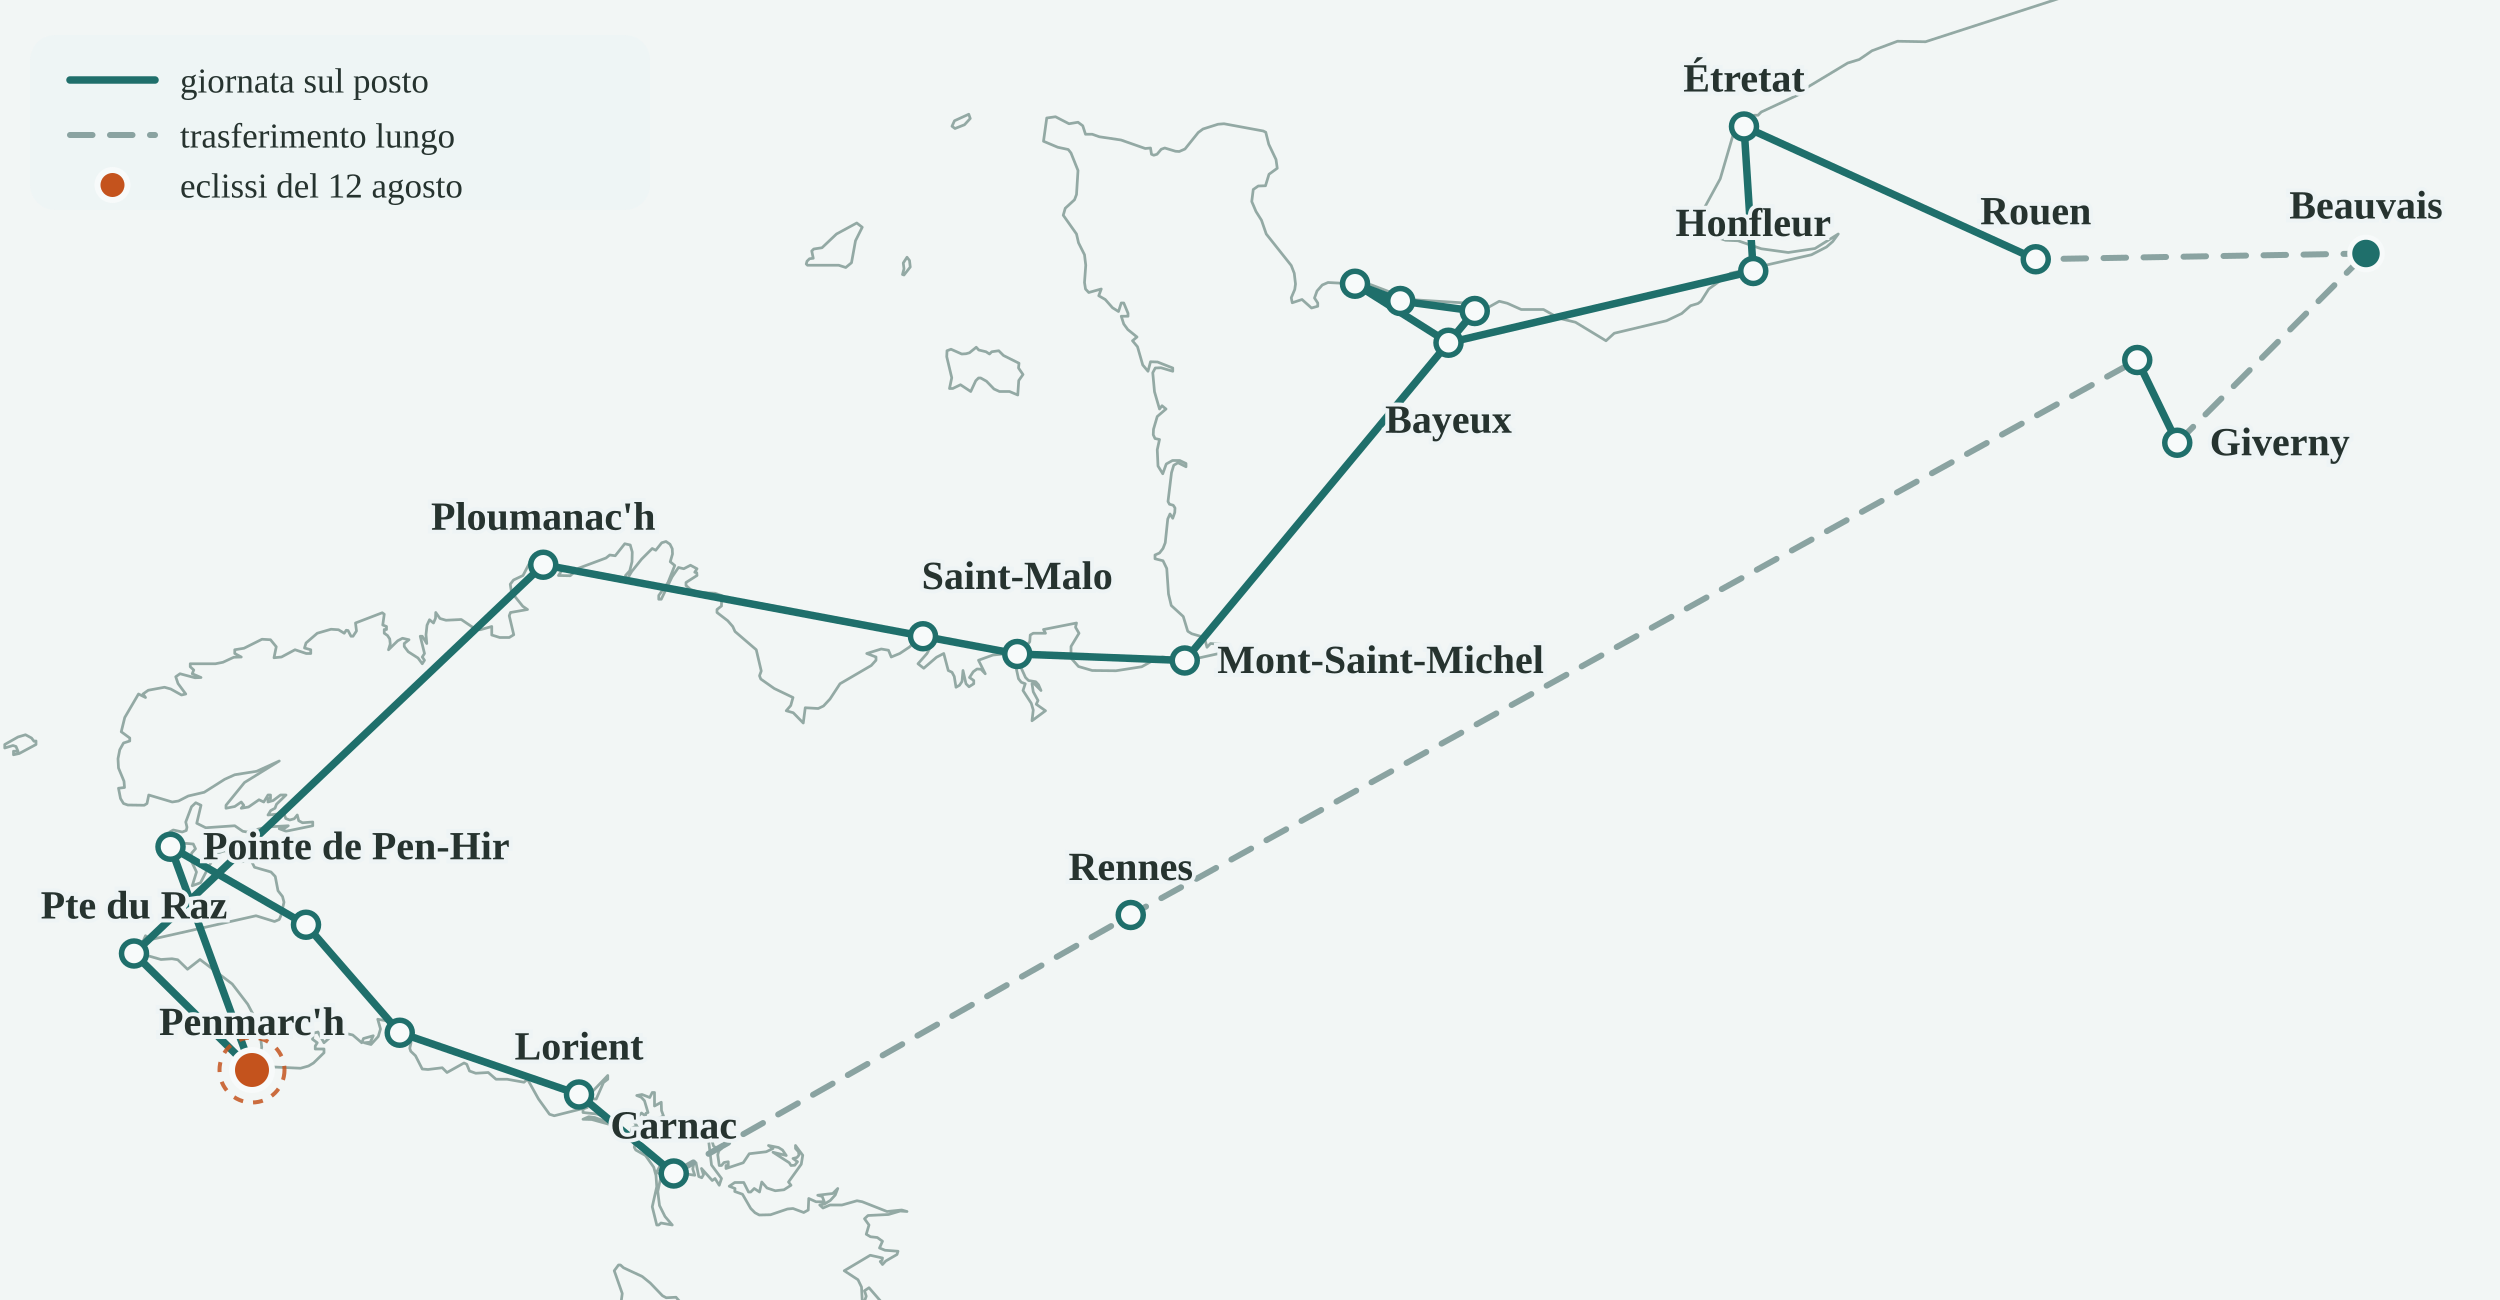
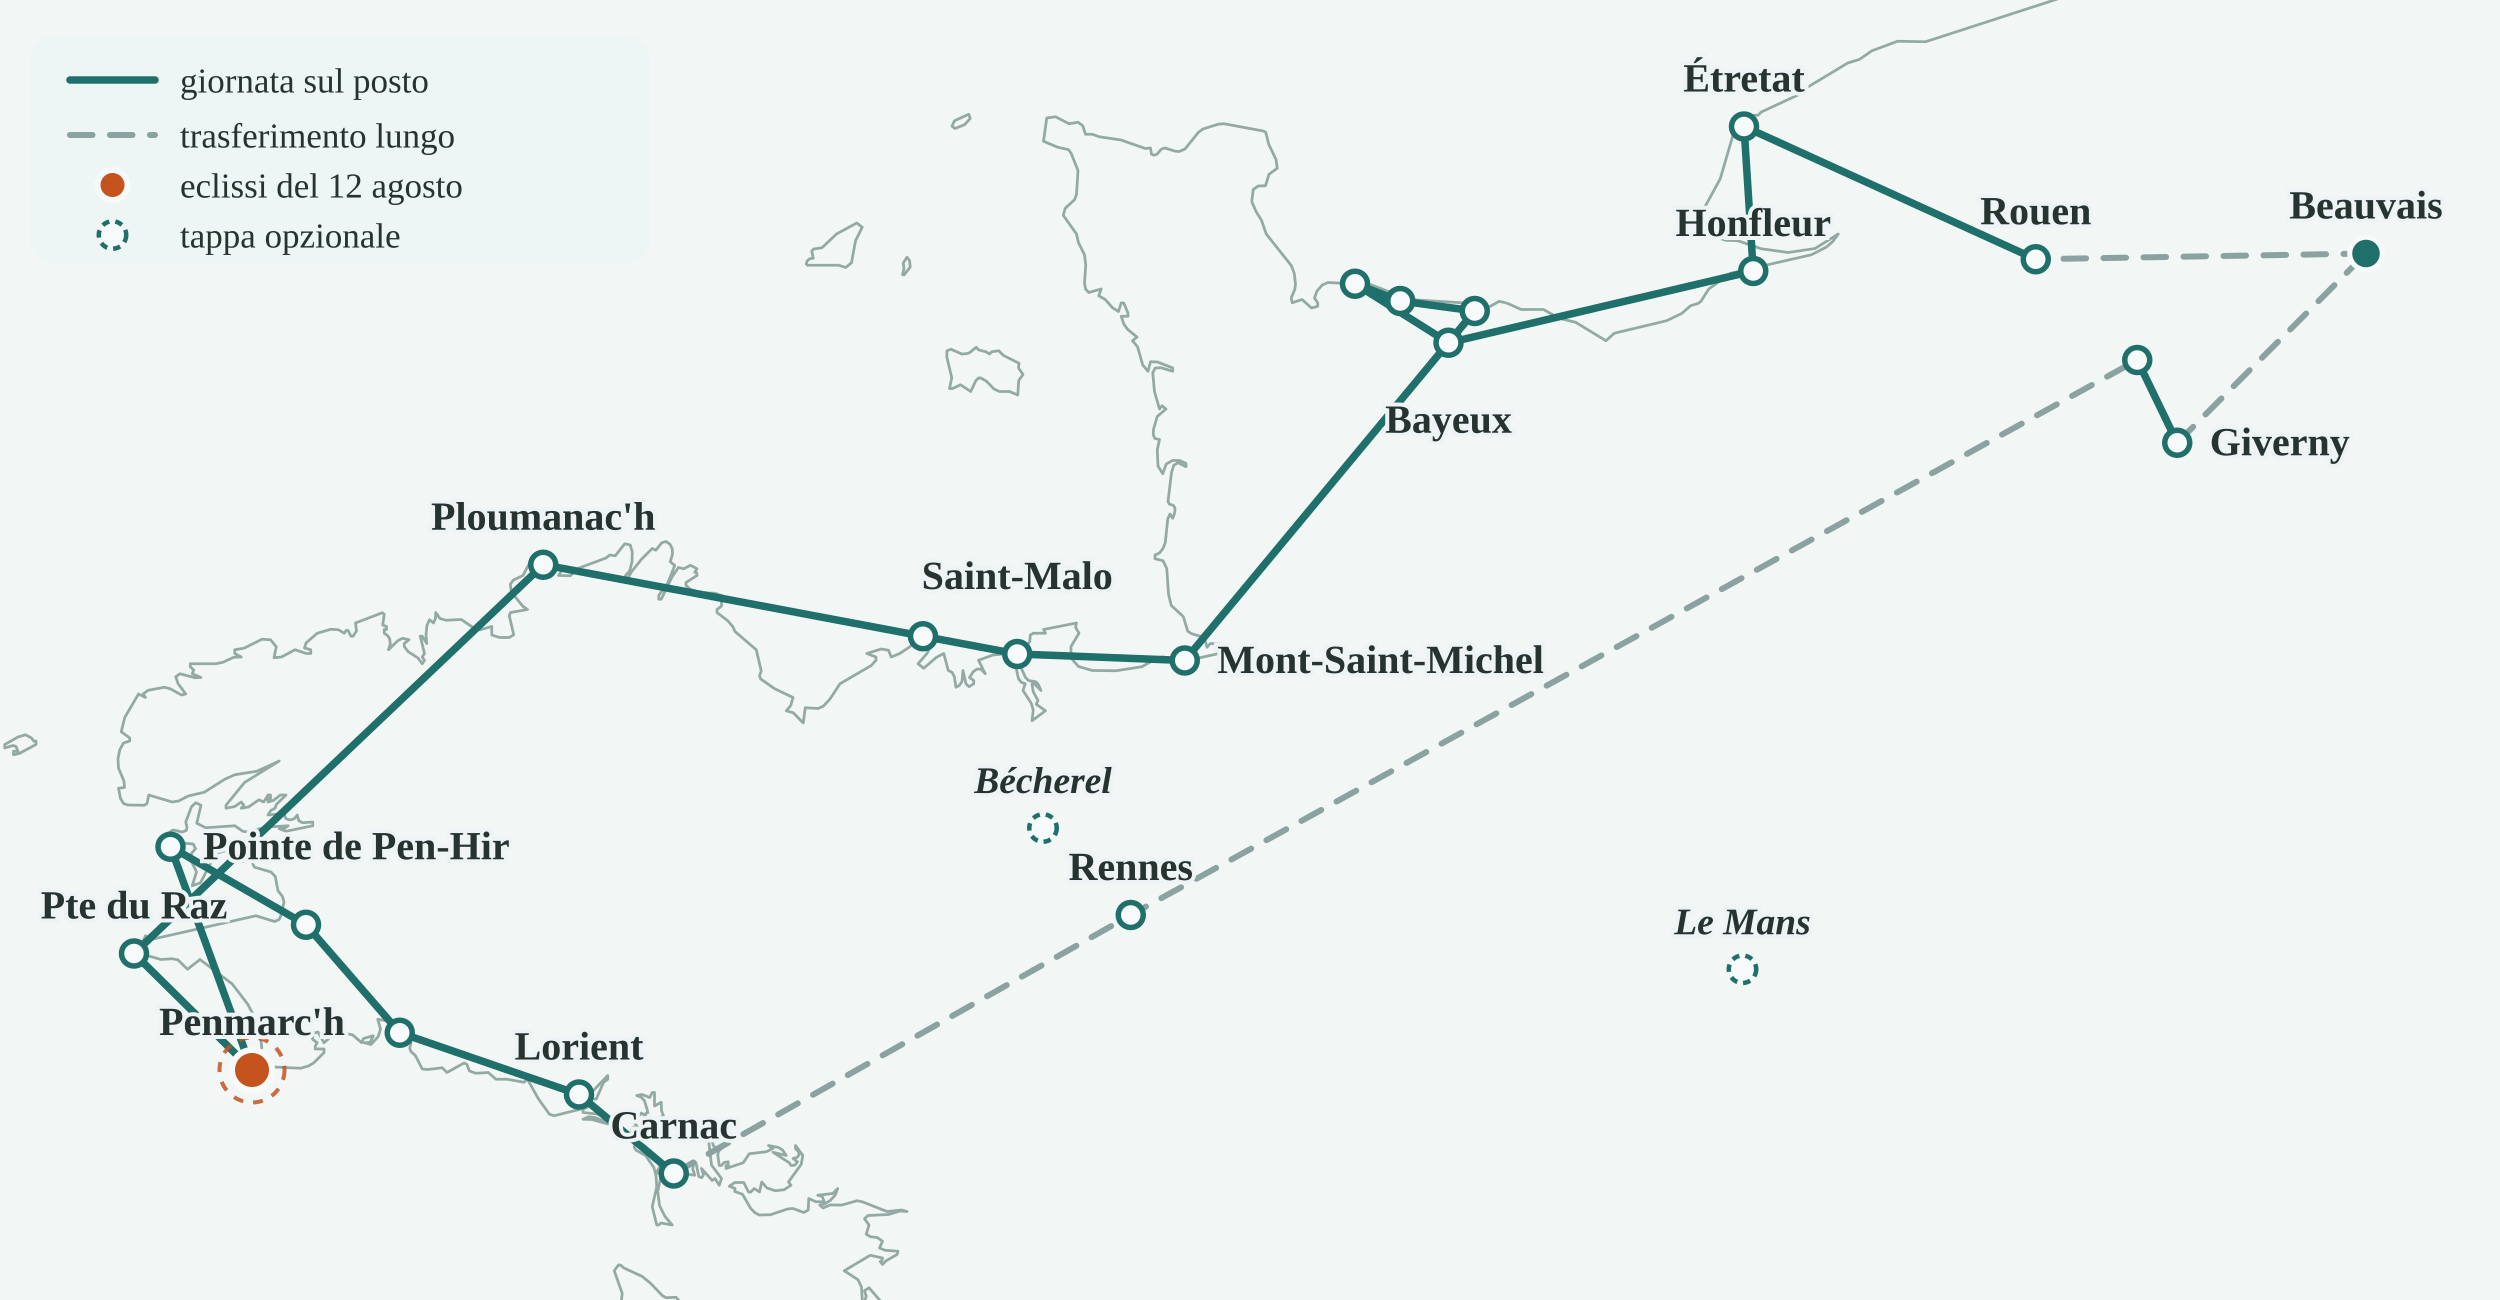
<svg xmlns="http://www.w3.org/2000/svg" viewBox="0 0 1000 520" preserveAspectRatio="xMidYMid meet" role="img" aria-labelledby="mbbt mbbd" class="mappa-itinerario">
  <style>.mp-sea{fill:var(--map-sea,#f2f6f5)}
.mp-coast{fill:none;stroke:var(--map-coast,#93a9a4);stroke-width:1.1;stroke-linejoin:round;stroke-linecap:round}
.mp-route{fill:none;stroke:var(--map-route,#1f6f6b);stroke-width:3;stroke-linejoin:round;stroke-linecap:round}
.mp-transfer{stroke:var(--map-transfer,#8aa3a1);stroke-width:2.4;stroke-dasharray:9 7}
.mp-stop{fill:var(--map-stop,#f7fafa);stroke:var(--map-route,#1f6f6b);stroke-width:2.2}
.mp-gateway{fill:var(--map-gateway,#1f6f6b);stroke:var(--map-stop,#f7fafa);stroke-width:2}
.mp-eclipse{fill:var(--map-eclipse,#c4531d);stroke:var(--map-stop,#f7fafa);stroke-width:2.4}
.mp-eclipse-ring{fill:none;stroke:var(--map-eclipse,#c4531d);stroke-width:1.6;stroke-dasharray:4 4;opacity:.85}
.mp-label{fill:var(--map-label,#26332f);stroke:var(--map-halo,#eef4f5);stroke-width:3.2;
  font-family:var(--map-font,system-ui,sans-serif);font-size:16px;font-weight:600}
.mp-a{cursor:pointer}
.mp-a:focus-visible .mp-stop,.mp-a:focus-visible .mp-eclipse{stroke:var(--map-focus,#0b4f8a);stroke-width:3.4}
.mp-a:hover .mp-stop{fill:var(--map-route,#1f6f6b)}
+ .mp-opt{fill:var(--map-stop,#f7fafa);stroke:var(--map-route,#1f6f6b);stroke-width:1.8;
+   stroke-dasharray:3 2.4}
+ .mp-opt-label{fill:var(--map-label,#26332f);stroke:var(--map-halo,#eef4f5);stroke-width:3.2;
+   font-family:var(--map-font,system-ui,sans-serif);font-size:15px;font-weight:600;font-style:italic}
.mp-t{fill:none;stroke:var(--map-target,#c4531d);stroke-width:0}
.mp-t:target{stroke-width:3}
.mp-legend{font-family:var(--map-font,system-ui,sans-serif);font-size:14px;fill:var(--map-label,#26332f)}
.mp-legend rect{fill:var(--map-halo,#eef4f5);opacity:.86}</style>
  <defs>
    <clipPath id="mbbc">
      <rect width="1000" height="520" />
    </clipPath>
  </defs>
  <rect class="mp-sea" width="1000" height="520" />
  <path class="mp-coast" clip-path="url(#mbbc)" d="M10.7 -23.2 L11.8 -20.9 L10.1 -17.2 L6.4 -11.5 L2.6 -11.7 L1 -11.5 L0.1 -10.8 L-3.8 -6.2 L-5.8 -0.3 L-8.3 -1.9 L-12.8 -7.2 L-13.8 -11.2 L-13.8 -14.2 L-18.4 -22.4M389.6 542.7 L388.2 539.7 L387.8 536.8 L388.5 532.2 L390.5 528.2 L393.6 526.9 L405.6 525.6 L408.4 524.3 L410.4 526.5 L417.1 528.3 L419.1 528.2 L418.2 527 L421.1 527.4 L423.5 529.5 L420.8 529.5 L420.8 530.9 L426.2 534.8 L431.6 535.9 L435.8 539.9 L438.8 541.3 L445.8 541.5 L443.2 539.7 L437.9 538.6 L435.6 536.8 L431.7 532.1 L427.1 528.2 L422.6 525.5 L416.9 524.3 L415.7 523.9 L413.9 522 L408.9 520.6 L391 521.8 L386.9 524.3 L384.7 528.2 L383.4 529.5 L379.5 530.6 L376.4 533.6 L374 534.6 L371.4 534.6 L369.1 533.6 L363.9 528.2 L361.8 527 L357.5 527 L356.4 527.9 L355.6 530.9 L351.8 530.8 L339.6 524.3 L339.6 523 L342.6 523.5 L348.2 526.1 L351.2 525.6 L353.4 523 L352.2 520.4 L347.6 515.1 L345.8 516.3 L346.5 518.5 L345.8 520.4 L344.9 520.4 L344.6 514.8 L343.2 511.9 L337.7 508.3 L348.1 502.1 L353 503.2 L352.8 504.2 L352.1 504.6 L353 505.8 L354.3 504.4 L358.8 501.8 L359.2 500.5 L354 500.1 L351.8 499.2 L353 496.5 L350.9 495 L348.2 494.7 L346.5 493.7 L347.6 490 L345.8 487.5 L347.2 486.2 L355.4 485.8 L360.1 484.4 L362.8 484.6 L360.7 484 L354.8 484.6 L344.9 480.7 L342.8 480.3 L336.8 482 L332 482 L329.2 483.2 L327.9 482 L329.8 481.6 L332.1 480.2 L334.1 478 L335.1 475.4 L333.1 477.4 L327.1 478.1 L328.9 478.6 L329.7 480.7 L326.4 480.7 L323.5 479.4 L323.3 484 L321.5 485 L317.2 483.4 L315 483.6 L308.2 485.9 L303.7 486 L302 485.1 L300.3 483.4 L297 477.7 L293.9 476.6 L294 475.4 L291.7 474.5 L293.9 473 L297.5 473 L299.4 476.8 L300.3 476.8 L301.7 475.4 L303.8 476.8 L304.7 472.8 L306.8 475.2 L310.1 476.3 L313.6 475.9 L316.4 474.1 L315.4 472.8 L320.5 465.7 L321.1 462.1 L318.2 458.2 L318.2 459.4 L319.4 460.7 L319.6 462 L318.8 463 L317.2 463.4 L319 464.7 L317.9 466.1 L316.4 466.2 L315.7 465.1 L309.2 460.9 L314.5 462.2 L313 460 L311.4 459 L307.4 458.2 L309.2 459.4 L306.5 460.7 L299.7 461.5 L297.3 465.1 L290.4 467.4 L290.4 466.2 L291.3 466.2 L291.3 464.7 L289.6 465 L288.6 466.2 L287.7 466.2 L287.1 461.9 L287.5 460.4 L288.6 459.4 L286.7 459.4 L285.4 458.4 L284.2 454.2 L283.2 454.2 L284.6 466 L288.6 471.4 L287.7 474.1 L286 471.4 L284.9 472.2 L280.6 467.4 L281.4 469.9 L280.7 471.1 L279.5 470.6 L278.4 465.1 L277.5 465.4 L277.1 467.6 L277.9 470.1 L275.2 469.7 L274.4 468.8 L270.3 471.1 L268.2 471.2 L266.4 470.1 L268.1 468.8 L265.3 466.7 L263.8 466.7 L262.7 468.8 L264.5 470.1 L263.1 476.6 L263.8 482.2 L266 486.6 L268.9 490 L264.4 489.2 L263.5 490 L262.7 490 L260.9 482.7 L262.7 474.7 L262.4 470.2 L261.5 466.9 L258.2 462.2 L254.3 460 L253.7 458.9 L255.6 450.9 L265.4 446.4 L264.6 444.2 L264.5 440.9 L261.8 442.4 L261.8 437 L260.9 437 L259.9 439 L256.8 437.8 L254.7 438.2 L256.5 438.9 L257.8 440.3 L259.2 445 L258.4 445.3 L258.2 446.4 L256.6 445.2 L254.7 447.2 L252.9 447.7 L254.7 450.3 L252.9 451.2 L251.9 454.8 L250.7 455.6 L245.7 450.3 L236.7 447.8 L233.2 447.7 L235.5 446.7 L237.9 447 L243.1 448.9 L243.1 447.7 L241 446.4 L238.7 445.6 L233.2 445 L233.2 443.6 L234.9 443 L235.5 439.5 L238.5 439.6 L241.4 433 L243.1 431.7 L243.1 430.2 L236.6 437 L232.7 439.3 L229.9 440 L231.8 441.4 L232.4 443.6 L221.7 446.3 L219.8 445.7 L215.4 439.6 L211 431.7 L209.6 432.9 L202.9 431.7 L198.4 431.7 L195.3 429 L190.3 429.3 L187.8 428.4 L186.7 425.7 L185.6 425.2 L178.8 429 L176.9 427.1 L171.2 427.8 L168.9 427.6 L166.2 422.3 L164.3 420.5 L163.9 419.3 L164.4 417.1 L163.3 417 L160.8 415.6 L160.4 413.5 L158 410.7 L154.5 408.3 L151.1 407.7 L152.2 411.6 L151.3 414.6 L148.4 417.8 L145.7 417.1 L148.1 416.9 L149.3 414.3 L145.4 415.4 L144.7 417.1 L141.1 414 L137.2 413.1 L135.6 412.2 L132.7 406.9 L132.3 403.7 L130.9 406 L131.7 408.9 L135 413.1 L135 414.3 L132.1 414.9 L129.6 417.1 L127.2 412.8 L125.3 413.3 L125 415.7 L126.9 417.1 L126.1 418.4 L126.1 419.6 L129.6 419.6 L129.6 421.1 L125.4 425.2 L123.4 426.4 L120.2 427.3 L101.1 426.4 L101.1 421.1 L104.2 420.3 L104.7 419 L104.3 415.5 L102.3 410.6 L101 405.3 L99.1 401.7 L92.9 393.6 L80 383.8 L75 387.7 L71.1 383.9 L68.8 383.5 L64.4 383.8 L54.6 381 L56.1 379.1 L58.2 374.3 L60.4 375.8 L102.4 366.3 L109.8 368.6 L111.7 367.8 L112.3 366.4 L113.6 360.9 L113 358.6 L111.2 356.3 L110.1 350.6 L108.4 348.8 L101.8 346.9 L100.1 343.5 L96.8 344.7 L89.9 340.3 L86.2 341.5 L80.2 353.1 L76.9 354.3 L78.6 348.8 L76.1 343.5 L76.7 341.2 L78.2 339.5 L77.3 337.6 L67.9 336.8 L67.9 332.8 L69.3 332 L72.9 332.8 L74.5 332.2 L74.8 330.9 L74.3 328.8 L76.6 322.7 L78.3 321.1 L80.4 322.1 L78.7 329.3 L82.3 331.1 L93.9 330.3 L97.1 332.5 L98.8 332.8 L106.6 330.8 L115.3 330.3 L113.7 331.4 L111.7 331.5 L114.4 332.5 L125.1 330.3 L125.1 328.8 L121 329.1 L119.5 328.3 L118.9 326 L117.7 327.5 L115.9 328 L114.3 327.4 L113.6 325.4 L107.2 326 L108.3 324.2 L110 323.3 L110.6 321.7 L114.4 318 L112.2 318 L109.3 320.2 L107.2 320.8 L107.2 319.4 L108.2 319.4 L108.2 318 L107.2 318 L105.5 320.8 L103.6 319.9 L99.4 322.8 L96.5 323.3 L97.5 322.1 L96.5 320.8 L93.9 322.6 L90.4 323.3 L90.4 322.1 L97.8 313 L111.7 304.4 L102.7 308.5 L93.9 309.9 L89.9 311.7 L81.7 316.9 L75.3 318.4 L71.4 320.4 L68.9 320.8 L59.5 318 L58.8 321.4 L57.7 322.1 L51.1 322 L49.4 321.4 L48.2 319.4 L47.4 315.3 L49.8 315 L49.6 312.5 L47.4 307.2 L47.2 303.5 L47.9 299.9 L49.4 297.2 L51.9 296.4 L51.9 295.2 L48.5 292.7 L49.9 287 L55.4 277.6 L58.2 279 L57.2 277.6 L59.3 276.1 L65.8 274.9 L68.3 275.6 L72.6 278 L74.3 277.6 L71.2 273.4 L70.3 270.7 L72 269.5 L78 271.1 L80.4 271 L76.9 269.5 L77.5 268 L76.1 266.7 L76.1 265.5 L86.2 265.5 L89.2 264.9 L93.5 262.9 L96.5 262.8 L93.9 261.4 L93.9 259.9 L97.6 259.3 L104.8 255.7 L108.2 255.9 L110.5 258.7 L109.6 263.1 L112.6 262.8 L118 259.9 L122.5 261.4 L124.3 261.4 L124.3 259.9 L121.8 259.2 L122.4 257.2 L126.9 253.3 L132.4 251.7 L135.4 251.9 L137.7 253.3 L138.5 252.1 L139.2 252.2 L140.4 254.5 L141.2 254.5 L142.6 252.4 L142.2 249.2 L152.9 245.1 L153.7 245.7 L153.1 250 L154.6 250.6 L154.6 251.8 L153.7 251.8 L153.7 253.3 L155 254.2 L155.9 255.6 L156.1 257.6 L155.4 259.9 L159.1 256.3 L161 255.3 L163.6 255.9 L161.7 257.4 L161.7 258.6 L163.3 260.7 L167.2 263.2 L168.9 265.5 L169.8 264.1 L168.9 262.8 L169.8 261.4 L168.1 254.5 L168.9 254.5 L170.7 257.4 L170.4 253.9 L170.8 250.1 L171.8 247.9 L173.4 249.2 L174.2 247.3 L174.3 245 L176 247.4 L178.4 248.1 L184.5 247.8 L190.4 251.8 L192.1 251.9 L196.7 250.6 L196.7 254 L199.9 255 L203.7 255 L205.5 253.9 L203.7 246.3 L204.2 245 L211 243.8 L209.1 242.5 L204.6 236.9 L204.1 233.7 L205.4 232 L209.2 230.2 L212.7 223.5 L214.7 224.5 L218.9 224.7 L223.4 227.4 L225.2 227.5 L223.4 230.2 L228.1 230.3 L231.4 227.3 L242.4 223.2 L243.9 222 L246.1 222.3 L249.9 217.5 L252.1 218 L252.9 220.8 L252.8 224.7 L251.9 228.3 L250.2 230.2 L251.1 233 L251.6 230.4 L252.7 228.6 L256.6 223.7 L260.9 219.4 L262.3 220.1 L264.7 217.1 L266.4 216.6 L268 217.7 L268.9 219.5 L269 221.6 L268.1 224.7 L269.9 226.2 L267.2 233 L263.5 238.2 L263.5 239.7 L264.5 239.7 L268.8 230.8 L271.4 227 L273.5 227.5 L276.2 226.1 L278.8 227.5 L277.9 228.9 L278.7 229.1 L278.8 230.2 L274.4 233 L274.4 234.2 L276.1 235.7 L279.4 237 L286 237.3 L288.6 238.2 L288.6 242.4 L286.8 243.8 L286.8 245 L291.1 248.3 L293.1 250.6 L294 252.6 L302.5 259.9 L304.5 268.4 L303.8 270.3 L304.3 271.6 L309.7 275.4 L317.2 279 L316.3 282.2 L314.5 284.3 L317.3 285.1 L321.3 289.2 L322.1 283.1 L327.3 283.4 L329.4 282.4 L332 279.6 L336 273.5 L348.5 266.2 L350.4 264.1 L350.4 262.8 L346.7 261.4 L352.5 259.6 L355.4 260.1 L356.5 262.8 L359.9 261.4 L363.8 258.8 L367.2 255.4 L369.1 251.8 L369.5 254.1 L370.5 255.6 L371.8 256.2 L373.5 255.9 L373.5 257.4 L372.5 258.2 L370.8 261.4 L367.2 265.5 L369.5 267.3 L374.6 262.9 L377.5 261.4 L379.3 268.2 L380.8 268.9 L381.7 270.6 L382.4 274.9 L383.8 274.1 L384.8 272.6 L385.2 268.2 L386.4 273.5 L387.6 274.7 L389.5 273.5 L389.5 272.2 L387.8 271 L389.3 268.7 L390.8 267.6 L392.4 267.7 L394.1 269.5 L391.4 264.1 L397.2 262 L403.4 261.4 L406.5 267.4 L407.4 271.5 L408.5 272.9 L410.1 273.5 L409.2 276.2 L412.5 281.3 L413.3 284 L412.8 288.3 L418.2 284.3 L414.5 281.7 L415.2 280.2 L413.3 276.7 L412.8 273.5 L413.7 273.5 L416.4 276.2 L415.4 273.9 L414.3 272.7 L411.4 272.2 L410.2 271 L406.5 262.8 L407.9 259.4 L409.4 258 L411.4 257.4 L411.9 256.7 L412.1 254 L413.3 253.3 L418.2 253.3 L417.4 251.8 L430.6 249.2 L430.2 250.9 L431.6 253.3 L428.4 258.6 L428.4 263.2 L431.4 266.6 L436.9 268.2 L446.4 268.3 L456.7 266.7 L463 263.2 L465.1 262.8 L475.4 264.1 L489.4 261 L494.1 262.8 L492.1 259.3 L489.2 257.8 L484.2 257.4 L482.8 258.9 L481.9 255.6 L481.2 254.8 L476.7 253.5 L475.1 252.5 L473.3 246.6 L468.5 242.2 L467.4 237.6 L466.7 227.4 L465.2 224.3 L462 223.5 L462 222 L463.8 221.2 L465.2 219.4 L466.1 217.1 L467.1 207.6 L468 205.6 L469.1 207.3 L469.9 205 L470 203.2 L469.3 202.1 L467.8 201.7 L467.2 200.6 L468.6 189.1 L469.5 186.1 L471.2 185.1 L474.4 186.7 L474.4 185.4 L471.9 184.2 L469 184.2 L466.5 185.6 L465.1 189.5 L463.2 186.4 L462.9 179.9 L463.8 175.8 L462 175.4 L461.3 173.9 L461.4 171.7 L462.9 166.6 L466.4 163.6 L464.8 162.3 L463.8 163.6 L461.8 156.7 L461.1 149.1 L462.1 147.2 L464.4 147.1 L469.1 148.5 L469.1 147.2 L463 144.8 L460.2 144.7 L459.2 148.5 L457.1 146 L455 138.7 L453 136.3 L454.8 134.8 L451.1 131.8 L449.5 129.6 L448.5 126.5 L451.2 126.5 L451.2 125.3 L449.5 121.2 L448.5 121.2 L447.4 124.6 L445 123.1 L442.1 119.8 L439.5 118.3 L440.5 115.6 L435.5 117 L434.2 115.6 L433.8 113 L434.3 106.1 L433.8 101.9 L431.4 97.1 L430.6 93.6 L425.3 86.1 L426.1 83.3 L429.8 79.9 L430.6 77.8 L431.2 68.2 L428.4 61.2 L427.3 59.8 L423.1 58.9 L417.4 56.5 L418.7 47.2 L422.2 46.7 L427.6 49.5 L431.2 48.9 L433.1 50.3 L434.2 53.7 L436.9 53.7 L439.7 54.7 L448.4 56 L458.1 59.4 L460.2 59.2 L460.6 61.7 L461.5 62.1 L462.8 61.7 L464.5 59.7 L465.9 59.2 L470.2 60.5 L471.7 60.6 L474 59.6 L479.3 53 L481.2 51.6 L487.2 49.7 L489.6 49.5 L505.3 52.4 L506.3 52.9 L507.5 57.7 L510.4 63.8 L510.9 67.3 L507.6 69.7 L506.2 74.3 L503.3 74.4 L501.3 75.8 L500.7 80.6 L502.4 84.6 L504.6 88.1 L506.5 93.6 L516.5 106.2 L517.7 109.3 L518.2 113.6 L517.9 115.8 L516.5 119.1 L516.9 121.1 L520.8 119.8 L524.6 123.2 L527.1 122.5 L527.1 121.2 L525.8 119.2 L526.8 116.4 L528.9 114 L531.2 113 L548.4 113.9 L563.8 119.8 L586.2 121.2 L591.7 122.9 L594.9 123.2 L599.7 120.5 L602.9 121.3 L608.5 123.8 L617.4 123.8 L623.6 127.3 L630.2 128.9 L642.4 136.3 L645.7 133.3 L666.6 128.3 L672.7 125.4 L676.2 122.3 L679.2 121.4 L680.4 120.5 L683.5 115.6 L692.2 109.3 L724.6 101.9 L730.6 98.8 L733.1 96.6 L735.3 93.6 L726 99.4 L715.3 101 L704.5 99.5 L695.2 96.3 L690.2 96.1 L687.2 95.1 L684.6 93.6 L683.1 90.4 L681.2 89.2 L680.8 87.4 L681.4 83.8 L688.1 71.5 L693.3 53.7 L695.2 51.4 L701.7 46.1 L703.2 46.1 L704.5 44.8 L721.5 36.9 L722.8 35 L739.1 25.2 L743.7 23.8 L748.8 20.3 L759 16.5 L770.2 16.7 L823.9 -0.7 L827 -3.3 L830.2 -4.4 L835.4 -10.1 L852.4 -23.9M265 518.3 L260.1 513.2 L256.9 510.6 L249.4 507.1 L248.2 506 L247.4 506 L245.7 508.3 L248.9 517.4 L248.5 520.4 L250.8 522 L257.5 524 L267.7 525 L271.2 524 L271.7 520.4 L270.4 518.9 L266.5 519.1 L265 518.3M12.6 295.2 L10.2 293.9 L7.2 294.8 L1.9 297.8 L1.9 299.2 L5.2 298.2 L6.4 298.6 L7.2 300.5 L5.4 300.5 L5.4 301.9 L7.7 301.4 L14.4 297.8 L14.4 296.4 L13.6 296.5 L12.6 295.2M399.5 140.3 L396.7 140.7 L395.8 141.6 L394.4 140.7 L391.5 140 L390.5 138.9 L387.8 141.1 L386.4 141.5 L384.7 141.6 L380.4 139.7 L378.8 140.3 L378.7 142.7 L380.7 151.1 L379.8 155.4 L381.1 155.4 L384.2 153.9 L388.3 156.6 L390.3 152.3 L391.4 151.2 L392.3 151.2 L394.6 152.5 L397.6 155.6 L399.8 156.6 L403.8 156.6 L407.1 158 L407.5 152.2 L409.2 149.8 L407.4 147.2 L407.6 145.3 L401.4 142.2 L399.5 140.3M334.6 93.6 L328.8 99.1 L325.5 99.6 L324.7 100.4 L325.3 103.3 L323.8 103.5 L322.8 104.5 L322.5 105.6 L323 106.1 L335.5 106.1 L338.3 107 L340.6 105.1 L342.2 96.3 L344.9 90.9 L342.7 89.2 L334.6 93.6M362.8 102.9 L361.3 105.2 L361.6 107.5 L361 109.8 L361.6 110 L364.1 106.8 L363.8 104.2 L362.8 102.9M387.5 45.7 L381.8 48.3 L380.8 50.5 L382 51.4 L385.8 49.9 L388.1 47.4 L387.5 45.7" />
  <path class="mp-route mp-transfer" d="M946.4 101.4 L814.3 103.7" />
  <path class="mp-route" d="M814.3 103.7 L697.6 50.6 L701.3 108.4 L579.4 137.1 L542 113.5 L560.1 120.4 L589.9 124.4 L473.9 264.2 L406.9 261.6 L369.2 254.5 L217.3 225.9 L53.6 381.4 L100.8 428 L68.2 338.7 L122.4 369.9 L159.9 413.1 L231.6 437.8 L269.5 469.4" />
  <path class="mp-route mp-transfer" d="M269.5 469.4 L452.3 366 L854.9 144" />
  <path class="mp-route" d="M854.9 144 L870.9 177.1" />
  <path class="mp-route mp-transfer" d="M870.9 177.1 L946.4 101.4" />
  <g>
    <a class="mp-a" href="#g1" aria-label="Beauvais — aeroporto di arrivo e di partenza: Giorno 1 · arrivo a Beauvais e prima tappa normanna, Giorno 11 · rientro a Parigi-Beauvais">
      <circle class="mp-gateway" cx="946.4" cy="101.4" r="6.5" />
    </a>
    <a class="mp-a" href="#g1" aria-label="Rouen — Giorno 1 · arrivo a Beauvais e prima tappa normanna">
      <circle class="mp-stop" cx="814.3" cy="103.7" r="5" />
    </a>
    <a class="mp-a" href="#g2" aria-label="Étretat — Giorno 2 · Étretat e Honfleur, la Costa d'Alabastro">
      <circle class="mp-stop" cx="697.6" cy="50.6" r="5" />
    </a>
    <a class="mp-a" href="#g2" aria-label="Honfleur — Giorno 2 · Étretat e Honfleur, la Costa d'Alabastro">
      <circle class="mp-stop" cx="701.3" cy="108.4" r="5" />
    </a>
    <a class="mp-a" href="#g3" aria-label="Bayeux — Giorno 3 · le spiagge dello Sbarco">
      <circle class="mp-stop" cx="579.4" cy="137.1" r="5" />
    </a>
    <a class="mp-a" href="#g3" aria-label="Pointe du Hoc — Giorno 3 · le spiagge dello Sbarco">
      <circle class="mp-stop" cx="542" cy="113.5" r="5" />
    </a>
    <a class="mp-a" href="#g3" aria-label="Colleville-sur-Mer — Giorno 3 · le spiagge dello Sbarco">
      <circle class="mp-stop" cx="560.1" cy="120.4" r="5" />
    </a>
    <a class="mp-a" href="#g3" aria-label="Arromanches — Giorno 3 · le spiagge dello Sbarco">
      <circle class="mp-stop" cx="589.9" cy="124.4" r="5" />
    </a>
    <a class="mp-a" href="#g4" aria-label="Mont-Saint-Michel — Giorno 4 · Mont-Saint-Michel">
      <circle class="mp-stop" cx="473.9" cy="264.2" r="5" />
    </a>
    <a class="mp-a" href="#g5" aria-label="Saint-Malo — Giorno 5 · Saint-Malo e il castello sul mare">
      <circle class="mp-stop" cx="406.9" cy="261.6" r="5" />
    </a>
    <a class="mp-a" href="#g5" aria-label="Cap Fréhel — Giorno 5 · Saint-Malo e il castello sul mare">
      <circle class="mp-stop" cx="369.2" cy="254.5" r="5" />
    </a>
    <a class="mp-a" href="#g6" aria-label="Ploumanac'h — Giorno 6 · la Côte de Granit Rose">
      <circle class="mp-stop" cx="217.3" cy="225.9" r="5" />
    </a>
    <a class="mp-a" href="#g7" aria-label="Pointe du Raz — Giorno 7 · il Finistère e l'eclissi sull'Atlantico">
      <circle class="mp-stop" cx="53.6" cy="381.4" r="5" />
    </a>
    <a class="mp-a" href="#g7" aria-label="Penmarc'h — 12 agosto, 20:19 — massimo dell'eclissi (Giorno 7 · il Finistère e l'eclissi sull'Atlantico)">
      <circle class="mp-eclipse-ring" cx="100.8" cy="428" r="13" />
      <circle class="mp-eclipse" cx="100.8" cy="428" r="8" />
    </a>
    <a class="mp-a" href="#g8" aria-label="Pointe de Pen-Hir — Giorno 8 · Crozon e Locronan">
      <circle class="mp-stop" cx="68.2" cy="338.7" r="5" />
    </a>
    <a class="mp-a" href="#g8" aria-label="Locronan — Giorno 8 · Crozon e Locronan">
      <circle class="mp-stop" cx="122.4" cy="369.9" r="5" />
    </a>
    <a class="mp-a" href="#g9" aria-label="Concarneau — Giorno 9 · Concarneau, i sottomarini di Lorient, i menhir di Carnac">
      <circle class="mp-stop" cx="159.9" cy="413.1" r="5" />
    </a>
    <a class="mp-a" href="#g9" aria-label="Lorient — Giorno 9 · Concarneau, i sottomarini di Lorient, i menhir di Carnac">
      <circle class="mp-stop" cx="231.6" cy="437.8" r="5" />
    </a>
    <a class="mp-a" href="#g9" aria-label="Carnac — Giorno 9 · Concarneau, i sottomarini di Lorient, i menhir di Carnac">
      <circle class="mp-stop" cx="269.5" cy="469.4" r="5" />
    </a>
    <a class="mp-a" href="#g9" aria-label="Rennes — Giorno 9 · Concarneau, i sottomarini di Lorient, i menhir di Carnac">
      <circle class="mp-stop" cx="452.3" cy="366" r="5" />
    </a>
    <a class="mp-a" href="#g10" aria-label="Les Andelys — Giorno 10 · ritorno lungo la Senna: Les Andelys e Giverny">
      <circle class="mp-stop" cx="854.9" cy="144" r="5" />
    </a>
    <a class="mp-a" href="#g10" aria-label="Giverny — Giorno 10 · ritorno lungo la Senna: Les Andelys e Giverny">
      <circle class="mp-stop" cx="870.9" cy="177.1" r="5" />
    </a>
  </g>
  <g>
+     <a class="mp-a" href="#g10" aria-label="Le Mans — variante B del Giorno 10: il museo M24 al posto di Giverny, stessi 365 km">
+       <circle class="mp-opt" cx="697" cy="387.7" r="5.5" />
+     </a>
+     <a class="mp-a" href="#g4" aria-label="Bécherel — opzione del Giorno 4: la prima Cite du Livre di Francia, una quindicina di librerie">
+       <circle class="mp-opt" cx="417.2" cy="331.2" r="5.5" />
+     </a>
+   </g>
+   <g>
    <circle class="mp-t" id="g1-map" cx="946.4" cy="101.4" r="11" />
    <circle class="mp-t" id="g2-map" cx="697.6" cy="50.6" r="11" />
    <circle class="mp-t" id="g3-map" cx="579.4" cy="137.1" r="11" />
    <circle class="mp-t" id="g4-map" cx="473.9" cy="264.2" r="11" />
    <circle class="mp-t" id="g5-map" cx="406.9" cy="261.6" r="11" />
    <circle class="mp-t" id="g6-map" cx="217.3" cy="225.9" r="11" />
    <circle class="mp-t" id="g7-map" cx="53.6" cy="381.4" r="11" />
    <circle class="mp-t" id="g8-map" cx="68.2" cy="338.7" r="11" />
    <circle class="mp-t" id="g9-map" cx="159.9" cy="413.1" r="11" />
    <circle class="mp-t" id="g10-map" cx="854.9" cy="144" r="11" />
  </g>
  <g class="mp-labels" paint-order="stroke" aria-hidden="true">
    <text class="mp-label" x="946.4" y="87.4" text-anchor="middle">Beauvais</text>
    <text class="mp-label" x="814.3" y="89.7" text-anchor="middle">Rouen</text>
    <text class="mp-label" x="697.6" y="36.6" text-anchor="middle">Étretat</text>
    <text class="mp-label" x="701.3" y="94.4" text-anchor="middle">Honfleur</text>
    <text class="mp-label" x="579.4" y="173.1" text-anchor="middle">Bayeux</text>
    <text class="mp-label" x="486.9" y="269.2" text-anchor="start">Mont-Saint-Michel</text>
    <text class="mp-label" x="406.9" y="235.6" text-anchor="middle">Saint-Malo</text>
    <text class="mp-label" x="217.3" y="211.9" text-anchor="middle">Ploumanac'h</text>
    <text class="mp-label" x="53.6" y="367.4" text-anchor="middle">Pte du Raz</text>
    <text class="mp-label" x="100.8" y="414" text-anchor="middle">Penmarc'h</text>
    <text class="mp-label" x="81.2" y="343.7" text-anchor="start">Pointe de Pen-Hir</text>
    <text class="mp-label" x="231.6" y="423.8" text-anchor="middle">Lorient</text>
    <text class="mp-label" x="269.5" y="455.4" text-anchor="middle">Carnac</text>
    <text class="mp-label" x="452.3" y="352" text-anchor="middle">Rennes</text>
    <text class="mp-label" x="883.9" y="182.1" text-anchor="start">Giverny</text>
  </g>
+   <g class="mp-labels" paint-order="stroke" aria-hidden="true">
+     <text class="mp-opt-label" x="697" y="373.7" text-anchor="middle">Le Mans</text>
+     <text class="mp-opt-label" x="417.2" y="317.2" text-anchor="middle">Bécherel</text>
+   </g>
  <g class="mp-legend" aria-hidden="true">
-     <rect x="12" y="14" width="248" height="70" rx="10" />
+     <rect x="12" y="14" width="248" height="92" rx="10" />
    <path class="mp-route" d="M28 32 L62 32" />
    <text x="72" y="37">giornata sul posto</text>
    <path class="mp-route mp-transfer" d="M28 54 L62 54" />
    <text x="72" y="59">trasferimento lungo</text>
    <circle class="mp-eclipse" cx="45" cy="74" r="6" />
    <text x="72" y="79">eclissi del 12 agosto</text>
+     <circle class="mp-opt" cx="45" cy="94" r="5.5" />
+     <text x="72" y="99">tappa opzionale</text>
  </g>
</svg>
